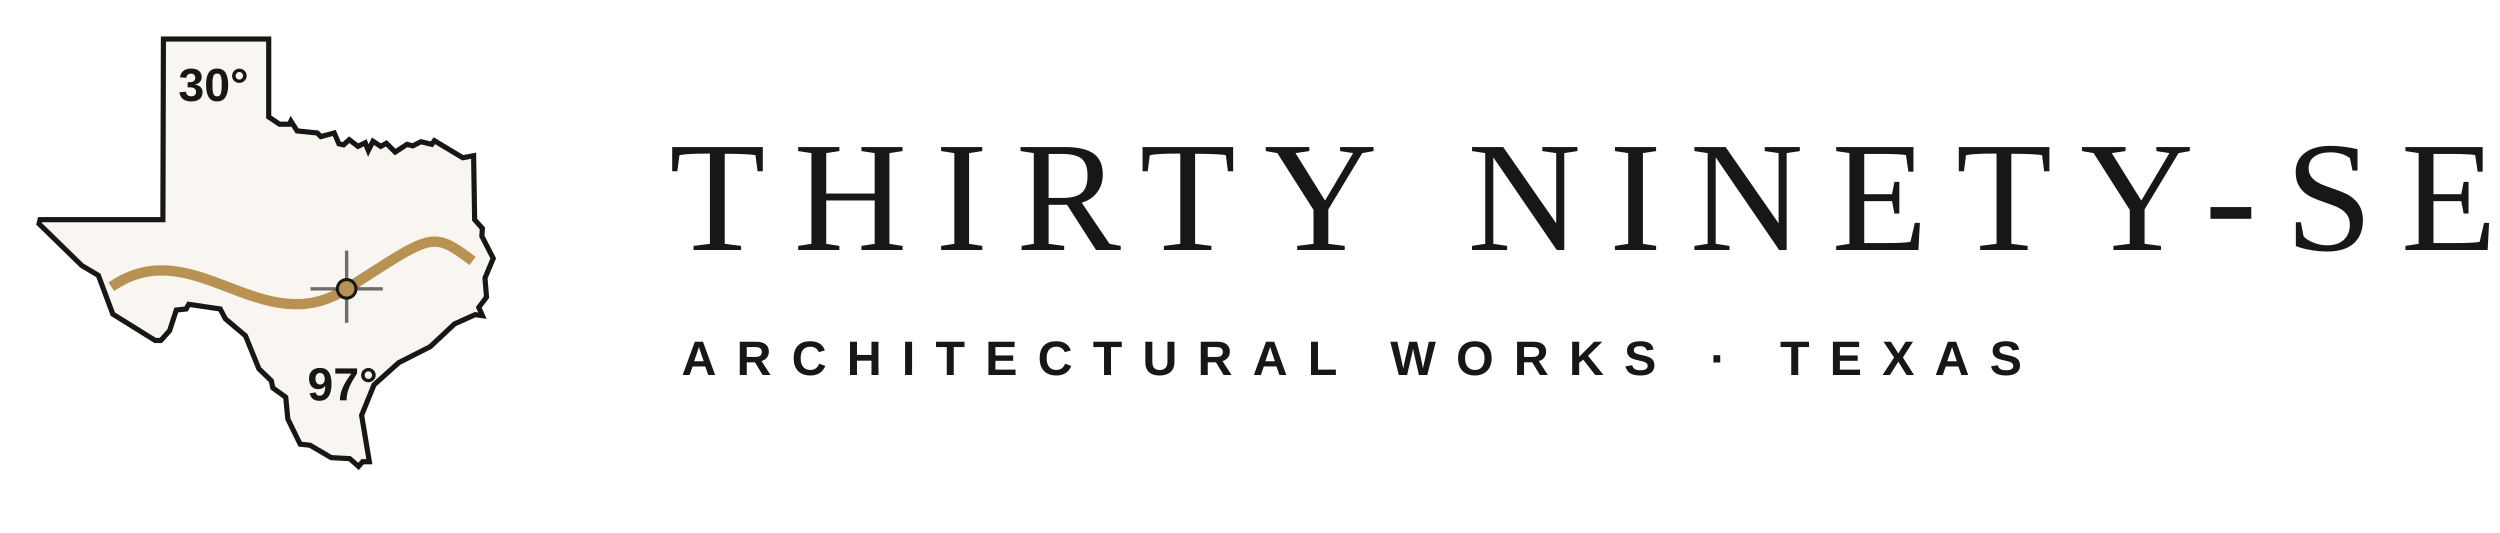
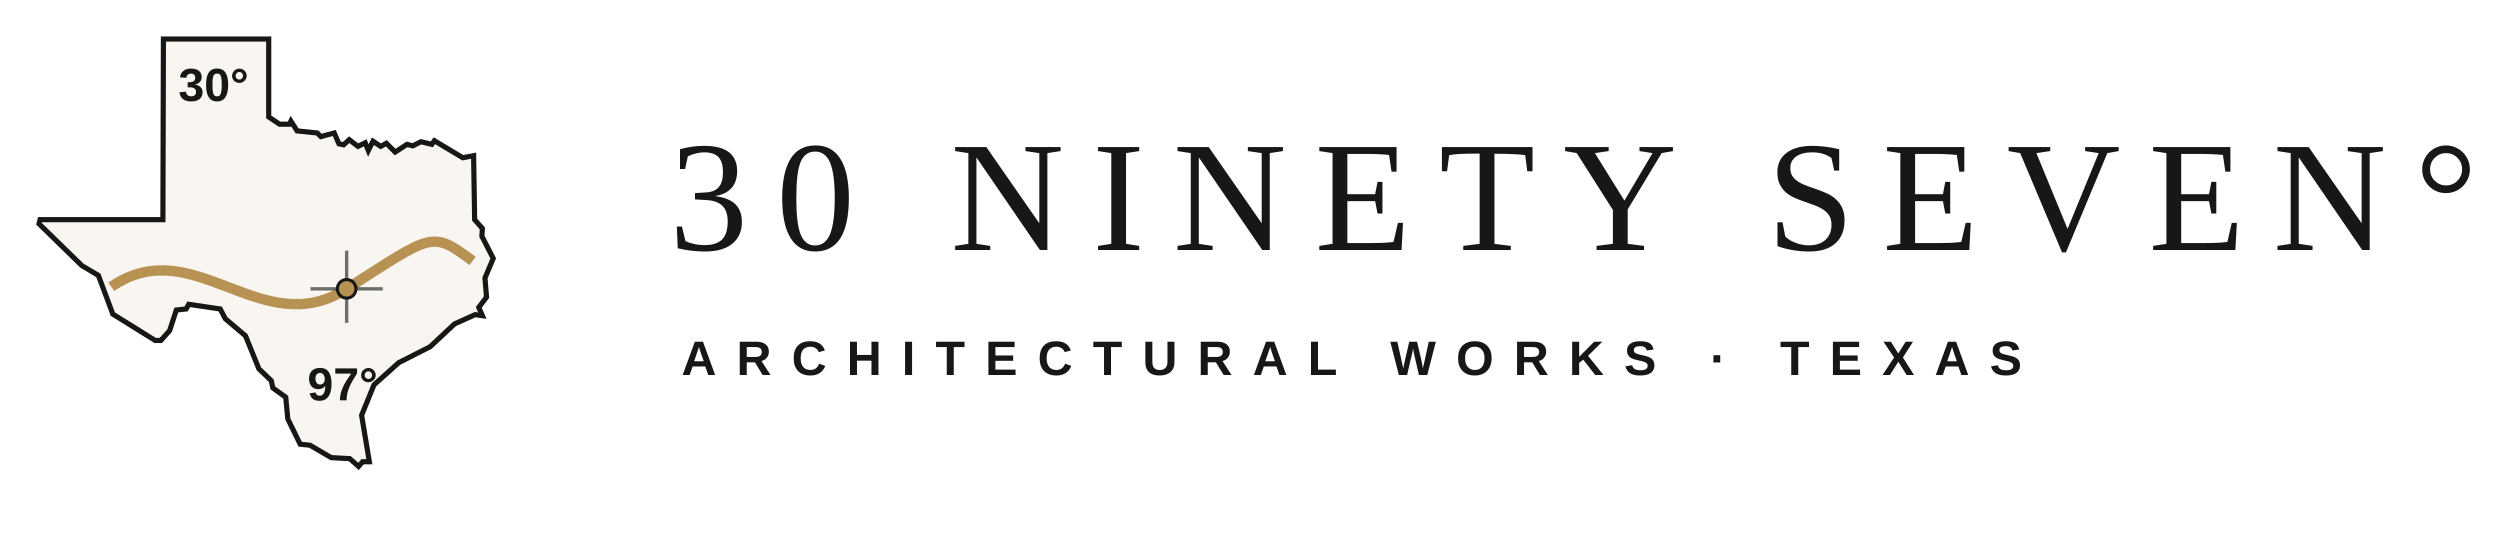
<svg xmlns="http://www.w3.org/2000/svg" viewBox="0 0 620 132" role="img" aria-labelledby="title desc">
  <g transform="translate(2 2) scale(1.28)">
    <path d="M6 41.8L14.3 49.9L17.5 51.8L20.3 59.3L28.5 64.4L29.6 64.4L31.3 62.5L32.6 58.5L34.5 58.3L35 57.4L41.1 58.3L42.1 60.2L46 63.5L48.6 69.9L51 72.2L51.3 73.6L53.8 75.4L54.2 79.6L56.6 84.5L58.5 84.7L62.6 87.1L66.2 87.3L67.9 88.8L68.7 87.9L70 87.9L68.5 78.9L70.9 73L75.7 68.7L81.8 65.6L86.5 61.2L90.5 59.4L91.9 59.6L91.2 58L92.7 56L92.4 52.3L94 48.5L91.8 44.2L91.9 42.7L90.4 41L90.2 28.6L88.1 29L82.6 25.7L82.1 26.4L80 25.9L78.4 26.7L77.3 26.4L75 27.9L73.3 26.2L72.2 26.8L70.7 25.8L69.8 27.6L69.2 26.1L67.8 26.8L66.1 25.5L65 26.5L64.1 26.3L63.2 24.2L60.6 24.9L59.9 24.2L56 23.8L54.8 21.9L54.5 22.5L52.6 22.5L50.5 21.1L50.5 6L30.1 6L30 41L6.2 41Z" fill="#b79253" fill-opacity=".08" stroke="#171815" />
    <path d="M20 54C36 43 49 65 65.6 54.4S82 43 90 49" fill="none" stroke="#b79253" stroke-width="2" />
    <path d="M65.6 47V61M58.6 54.4H72.6" fill="none" stroke="#171815" stroke-width=".65" opacity=".62" />
    <circle cx="65.6" cy="54.4" r="1.8" fill="#b79253" stroke="#171815" stroke-width=".6" />
    <g fill="#171815" font-family="Arial, Helvetica, sans-serif" font-size="9" font-weight="600">
      <text x="33" y="18">30°</text>
      <text x="58" y="76">97°</text>
    </g>
  </g>
  <g fill="#171815">
-     <text x="166" y="62" font-family="Georgia, 'Times New Roman', serif" font-size="39" letter-spacing="7">THIRTY NINETY-SEVEN</text>
+     <text x="166" y="62" font-family="Georgia, 'Times New Roman', serif" font-size="39" letter-spacing="7">30 NINETY SEVEN°</text>
    <text x="169" y="93" font-family="Arial, Helvetica, sans-serif" font-size="12" font-weight="600" letter-spacing="5">ARCHITECTURAL WORKS · TEXAS</text>
  </g>
</svg>
